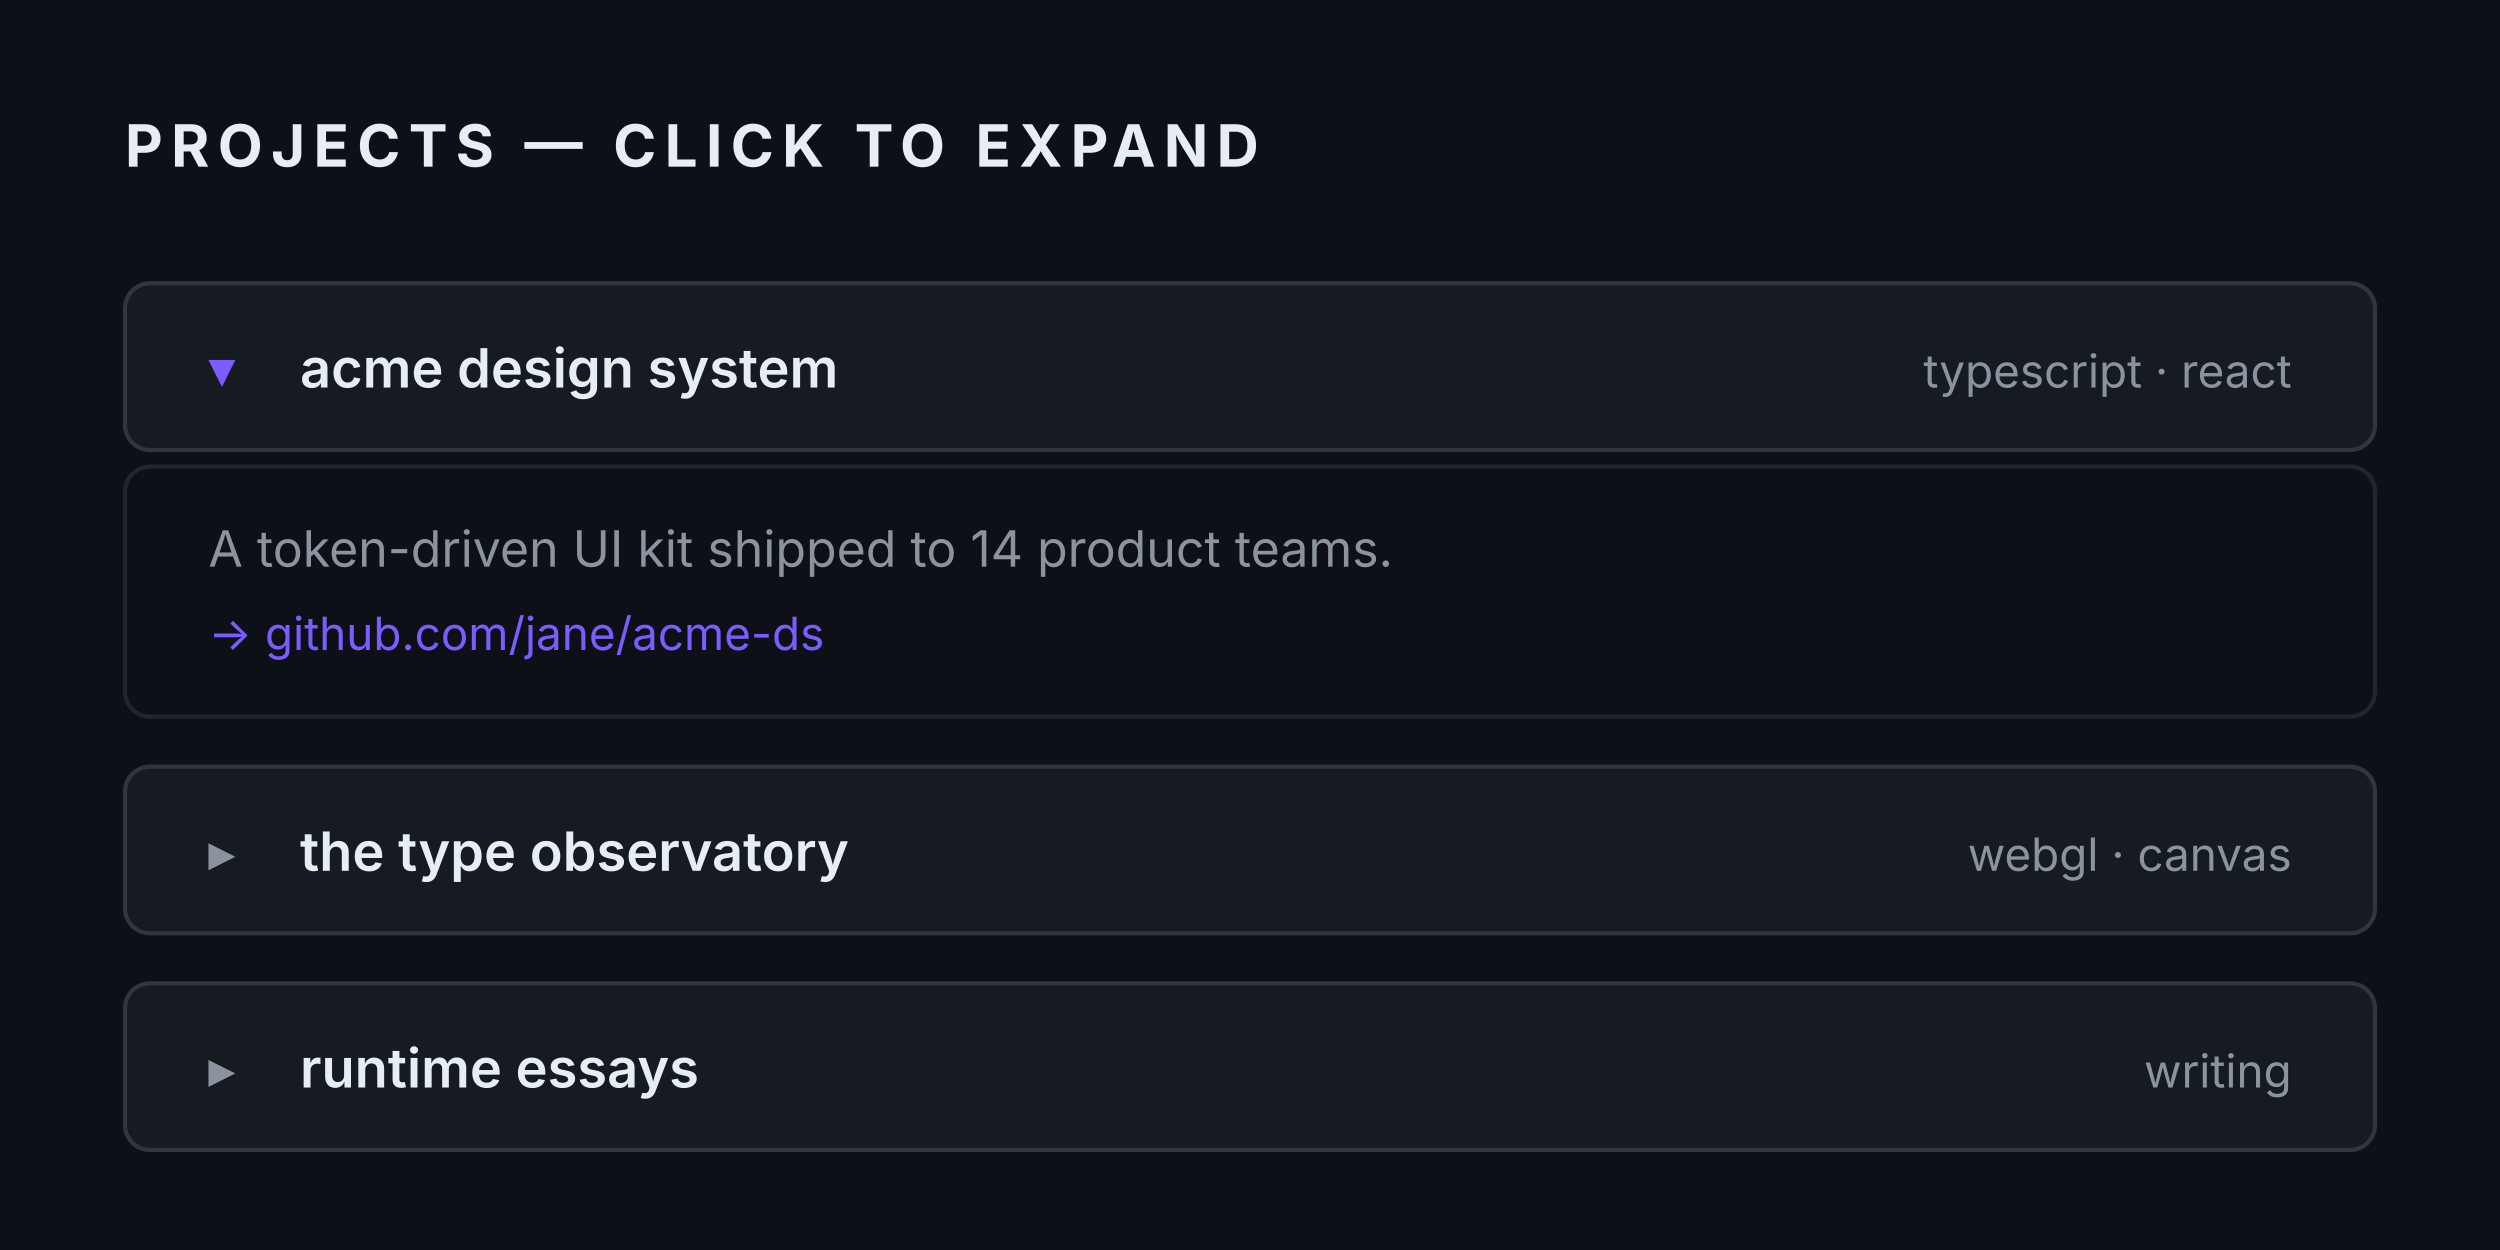
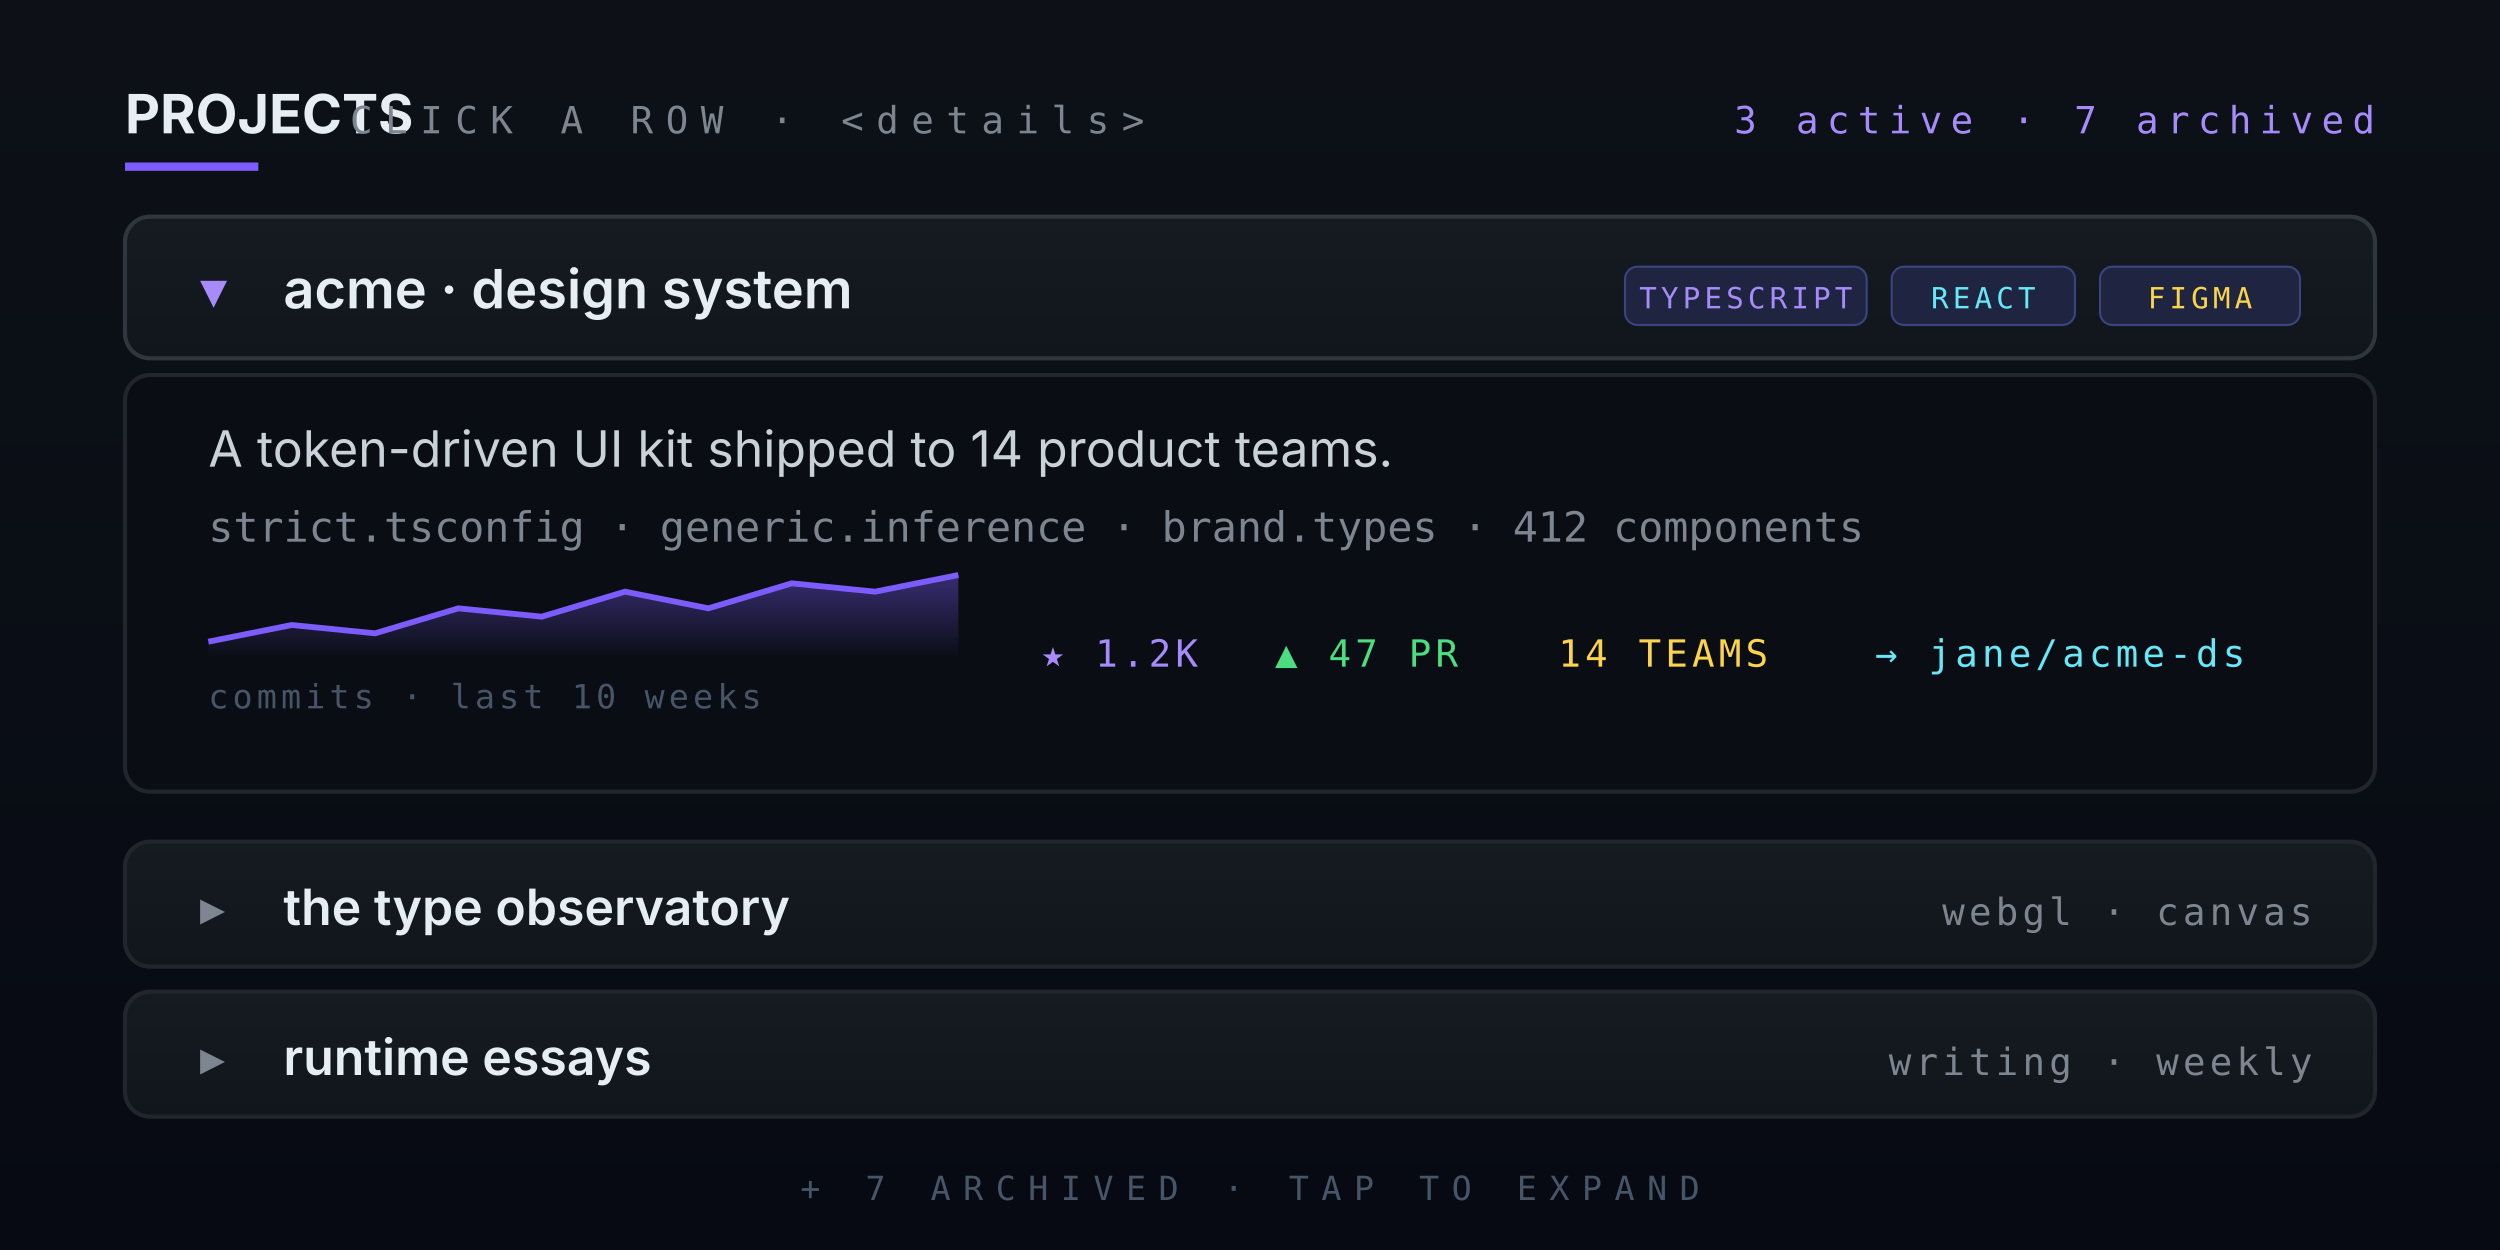
- <svg xmlns="http://www.w3.org/2000/svg" viewBox="0 0 600 300" width="600" height="300" role="img" aria-label="collapsible-projects preview">
-   <rect width="600" height="300" fill="#0d1117" />
-   <text x="30" y="40" font-family="Inter, system-ui, sans-serif" font-size="14" font-weight="700" fill="#e6edf3" letter-spacing="2">PROJECTS — CLICK TO EXPAND</text>
-   <g font-family="Inter, sans-serif" font-size="13">
-     <g transform="translate(30,68)">
-       <rect width="540" height="40" rx="6" fill="#161b22" stroke="#30363d" />
-       <text x="20" y="25" fill="#7c5cff">▾</text>
-       <text x="42" y="25" fill="#e6edf3" font-weight="600">acme design system</text>
-       <text x="520" y="25" text-anchor="end" fill="#8b949e" font-size="11">typescript · react</text>
-       <rect y="44" width="540" height="60" rx="6" fill="#0d1117" stroke="#21262d" />
-       <text x="20" y="68" fill="#8b949e" font-size="12">A token-driven UI kit shipped to 14 product teams.</text>
-       <text x="20" y="88" fill="#7c5cff" font-size="11">→ github.com/jane/acme-ds</text>
+ <svg xmlns="http://www.w3.org/2000/svg" viewBox="0 0 600 300" width="600" height="300" role="img" aria-label="Collapsible Projects preview">
+   <defs>
+     <linearGradient id="cp-bg" x1="0" y1="0" x2="0" y2="1">
+       <stop offset="0" stop-color="#0d1117" />
+       <stop offset="1" stop-color="#070a13" />
+     </linearGradient>
+     <linearGradient id="cp-row" x1="0" y1="0" x2="0" y2="1">
+       <stop offset="0" stop-color="#161b22" />
+       <stop offset="1" stop-color="#11151c" />
+     </linearGradient>
+     <linearGradient id="cp-spark" x1="0" y1="0" x2="0" y2="1">
+       <stop offset="0" stop-color="#7c5cff" stop-opacity="0.4" />
+       <stop offset="1" stop-color="#7c5cff" stop-opacity="0" />
+     </linearGradient>
+   </defs>
+   <rect width="600" height="300" fill="url(#cp-bg)" />
+   <text x="30" y="32" font-family="'Inter', system-ui, sans-serif" font-size="13" font-weight="700" fill="#e6edf3">PROJECTS</text>
+   <line x1="30" y1="40" x2="62" y2="40" stroke="#7c5cff" stroke-width="2" />
+   <text x="84" y="32" font-family="'JetBrains Mono', monospace" font-size="9" fill="#7d8590" letter-spacing="3">CLICK A ROW · &lt;details&gt;</text>
+   <text x="570" y="32" text-anchor="end" font-family="'JetBrains Mono', monospace" font-size="9" fill="#a78bfa" letter-spacing="2">3 active · 7 archived</text>
+   <g transform="translate(30,52)">
+     <rect width="540" height="34" rx="6" fill="url(#cp-row)" stroke="#30363d" />
+     <text x="18" y="22" font-size="13" font-weight="700" fill="#a78bfa">▾</text>
+     <text x="38" y="22" font-family="'Inter', sans-serif" font-size="13" font-weight="600" fill="#e6edf3">acme · design system</text>
+     <g transform="translate(360,12)">
+       <rect width="58" height="14" rx="3" fill="#1f2540" stroke="#3a4480" stroke-width="0.5" />
+       <text x="29" y="10" text-anchor="middle" font-family="'JetBrains Mono', monospace" font-size="7" fill="#a78bfa" letter-spacing="1">TYPESCRIPT</text>
    </g>
-     <g transform="translate(30,184)">
-       <rect width="540" height="40" rx="6" fill="#161b22" stroke="#30363d" />
-       <text x="20" y="25" fill="#8b949e">▸</text>
-       <text x="42" y="25" fill="#e6edf3" font-weight="600">the type observatory</text>
-       <text x="520" y="25" text-anchor="end" fill="#8b949e" font-size="11">webgl · canvas</text>
+     <g transform="translate(424,12)">
+       <rect width="44" height="14" rx="3" fill="#1f2540" stroke="#3a4480" stroke-width="0.5" />
+       <text x="22" y="10" text-anchor="middle" font-family="'JetBrains Mono', monospace" font-size="7" fill="#67e8f9" letter-spacing="1">REACT</text>
    </g>
-     <g transform="translate(30,236)">
-       <rect width="540" height="40" rx="6" fill="#161b22" stroke="#30363d" />
-       <text x="20" y="25" fill="#8b949e">▸</text>
-       <text x="42" y="25" fill="#e6edf3" font-weight="600">runtime essays</text>
-       <text x="520" y="25" text-anchor="end" fill="#8b949e" font-size="11">writing</text>
+     <g transform="translate(474,12)">
+       <rect width="48" height="14" rx="3" fill="#1f2540" stroke="#3a4480" stroke-width="0.5" />
+       <text x="24" y="10" text-anchor="middle" font-family="'JetBrains Mono', monospace" font-size="7" fill="#fcd34d" letter-spacing="1">FIGMA</text>
+     </g>
+     <rect y="38" width="540" height="100" rx="6" fill="#0a0d14" stroke="#21262d" />
+     <text x="20" y="60" font-family="'Inter', sans-serif" font-size="12" fill="#c9d1d9">A token-driven UI kit shipped to 14 product teams.</text>
+     <text x="20" y="78" font-family="'JetBrains Mono', monospace" font-size="10" fill="#7d8590">strict.tsconfig · generic.inference · brand.types · 412 components</text>
+     <g transform="translate(20,86)">
+       <polyline points="0,16 20,12 40,14 60,8 80,10 100,4 120,8 140,2 160,4 180,0" fill="none" stroke="#7c5cff" stroke-width="1.4" />
+       <polyline points="0,16 20,12 40,14 60,8 80,10 100,4 120,8 140,2 160,4 180,0 180,20 0,20" fill="url(#cp-spark)" />
+       <text x="0" y="32" font-family="'JetBrains Mono', monospace" font-size="8" fill="#475569" letter-spacing="1">commits · last 10 weeks</text>
+     </g>
+     <g transform="translate(220,108)" font-family="'JetBrains Mono', monospace" font-size="9" letter-spacing="1">
+       <text fill="#a78bfa">★ 1.2K</text>
+       <text x="56" fill="#4ade80">▲ 47 PR</text>
+       <text x="124" fill="#fcd34d">14 TEAMS</text>
+       <text x="200" fill="#67e8f9">→ jane/acme-ds</text>
    </g>
  </g>
+   <g transform="translate(30,202)">
+     <rect width="540" height="30" rx="6" fill="url(#cp-row)" stroke="#21262d" />
+     <text x="18" y="20" font-size="12" fill="#7d8590">▸</text>
+     <text x="38" y="20" font-family="'Inter', sans-serif" font-size="12" font-weight="600" fill="#e6edf3">the type observatory</text>
+     <text x="525" y="20" text-anchor="end" font-family="'JetBrains Mono', monospace" font-size="9" fill="#7d8590" letter-spacing="1">webgl · canvas</text>
+   </g>
+   <g transform="translate(30,238)">
+     <rect width="540" height="30" rx="6" fill="url(#cp-row)" stroke="#21262d" />
+     <text x="18" y="20" font-size="12" fill="#7d8590">▸</text>
+     <text x="38" y="20" font-family="'Inter', sans-serif" font-size="12" font-weight="600" fill="#e6edf3">runtime essays</text>
+     <text x="525" y="20" text-anchor="end" font-family="'JetBrains Mono', monospace" font-size="9" fill="#7d8590" letter-spacing="1">writing · weekly</text>
+   </g>
+   <g transform="translate(300,288)" font-family="'JetBrains Mono', monospace" font-size="8" letter-spacing="3" text-anchor="middle" fill="#475569">
+     <text>+ 7 ARCHIVED · TAP TO EXPAND</text>
+   </g>
</svg>
